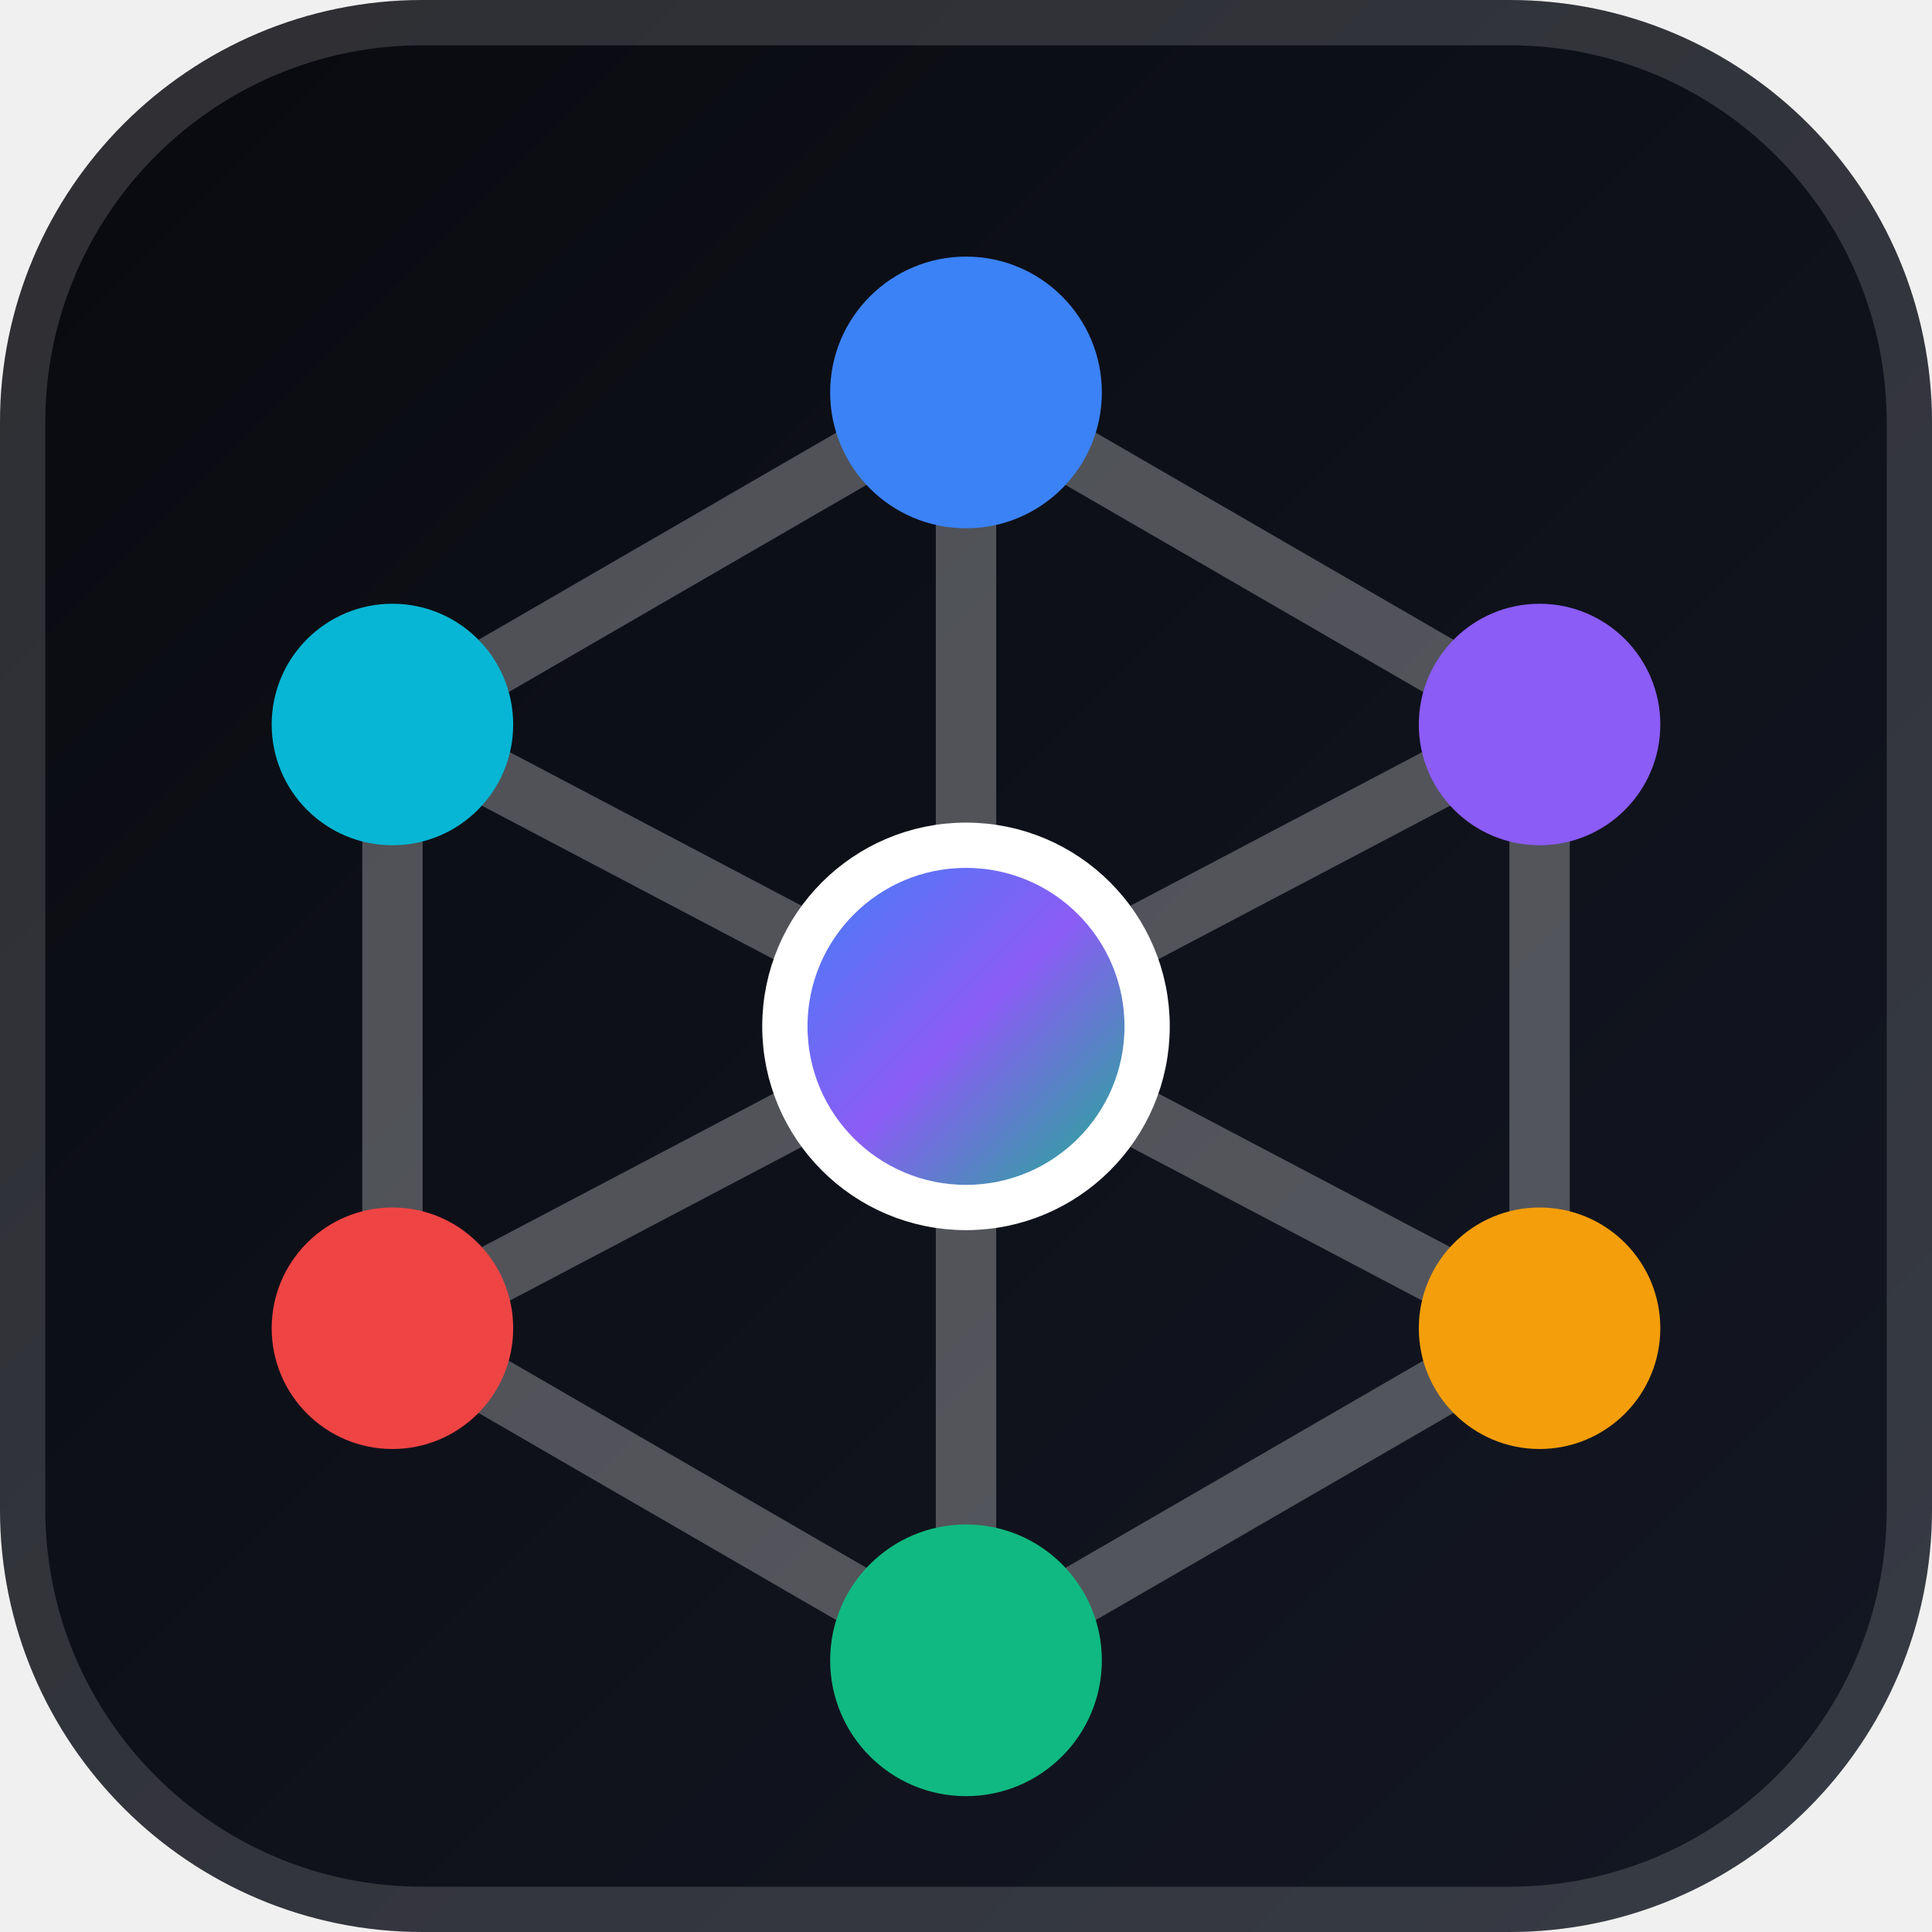
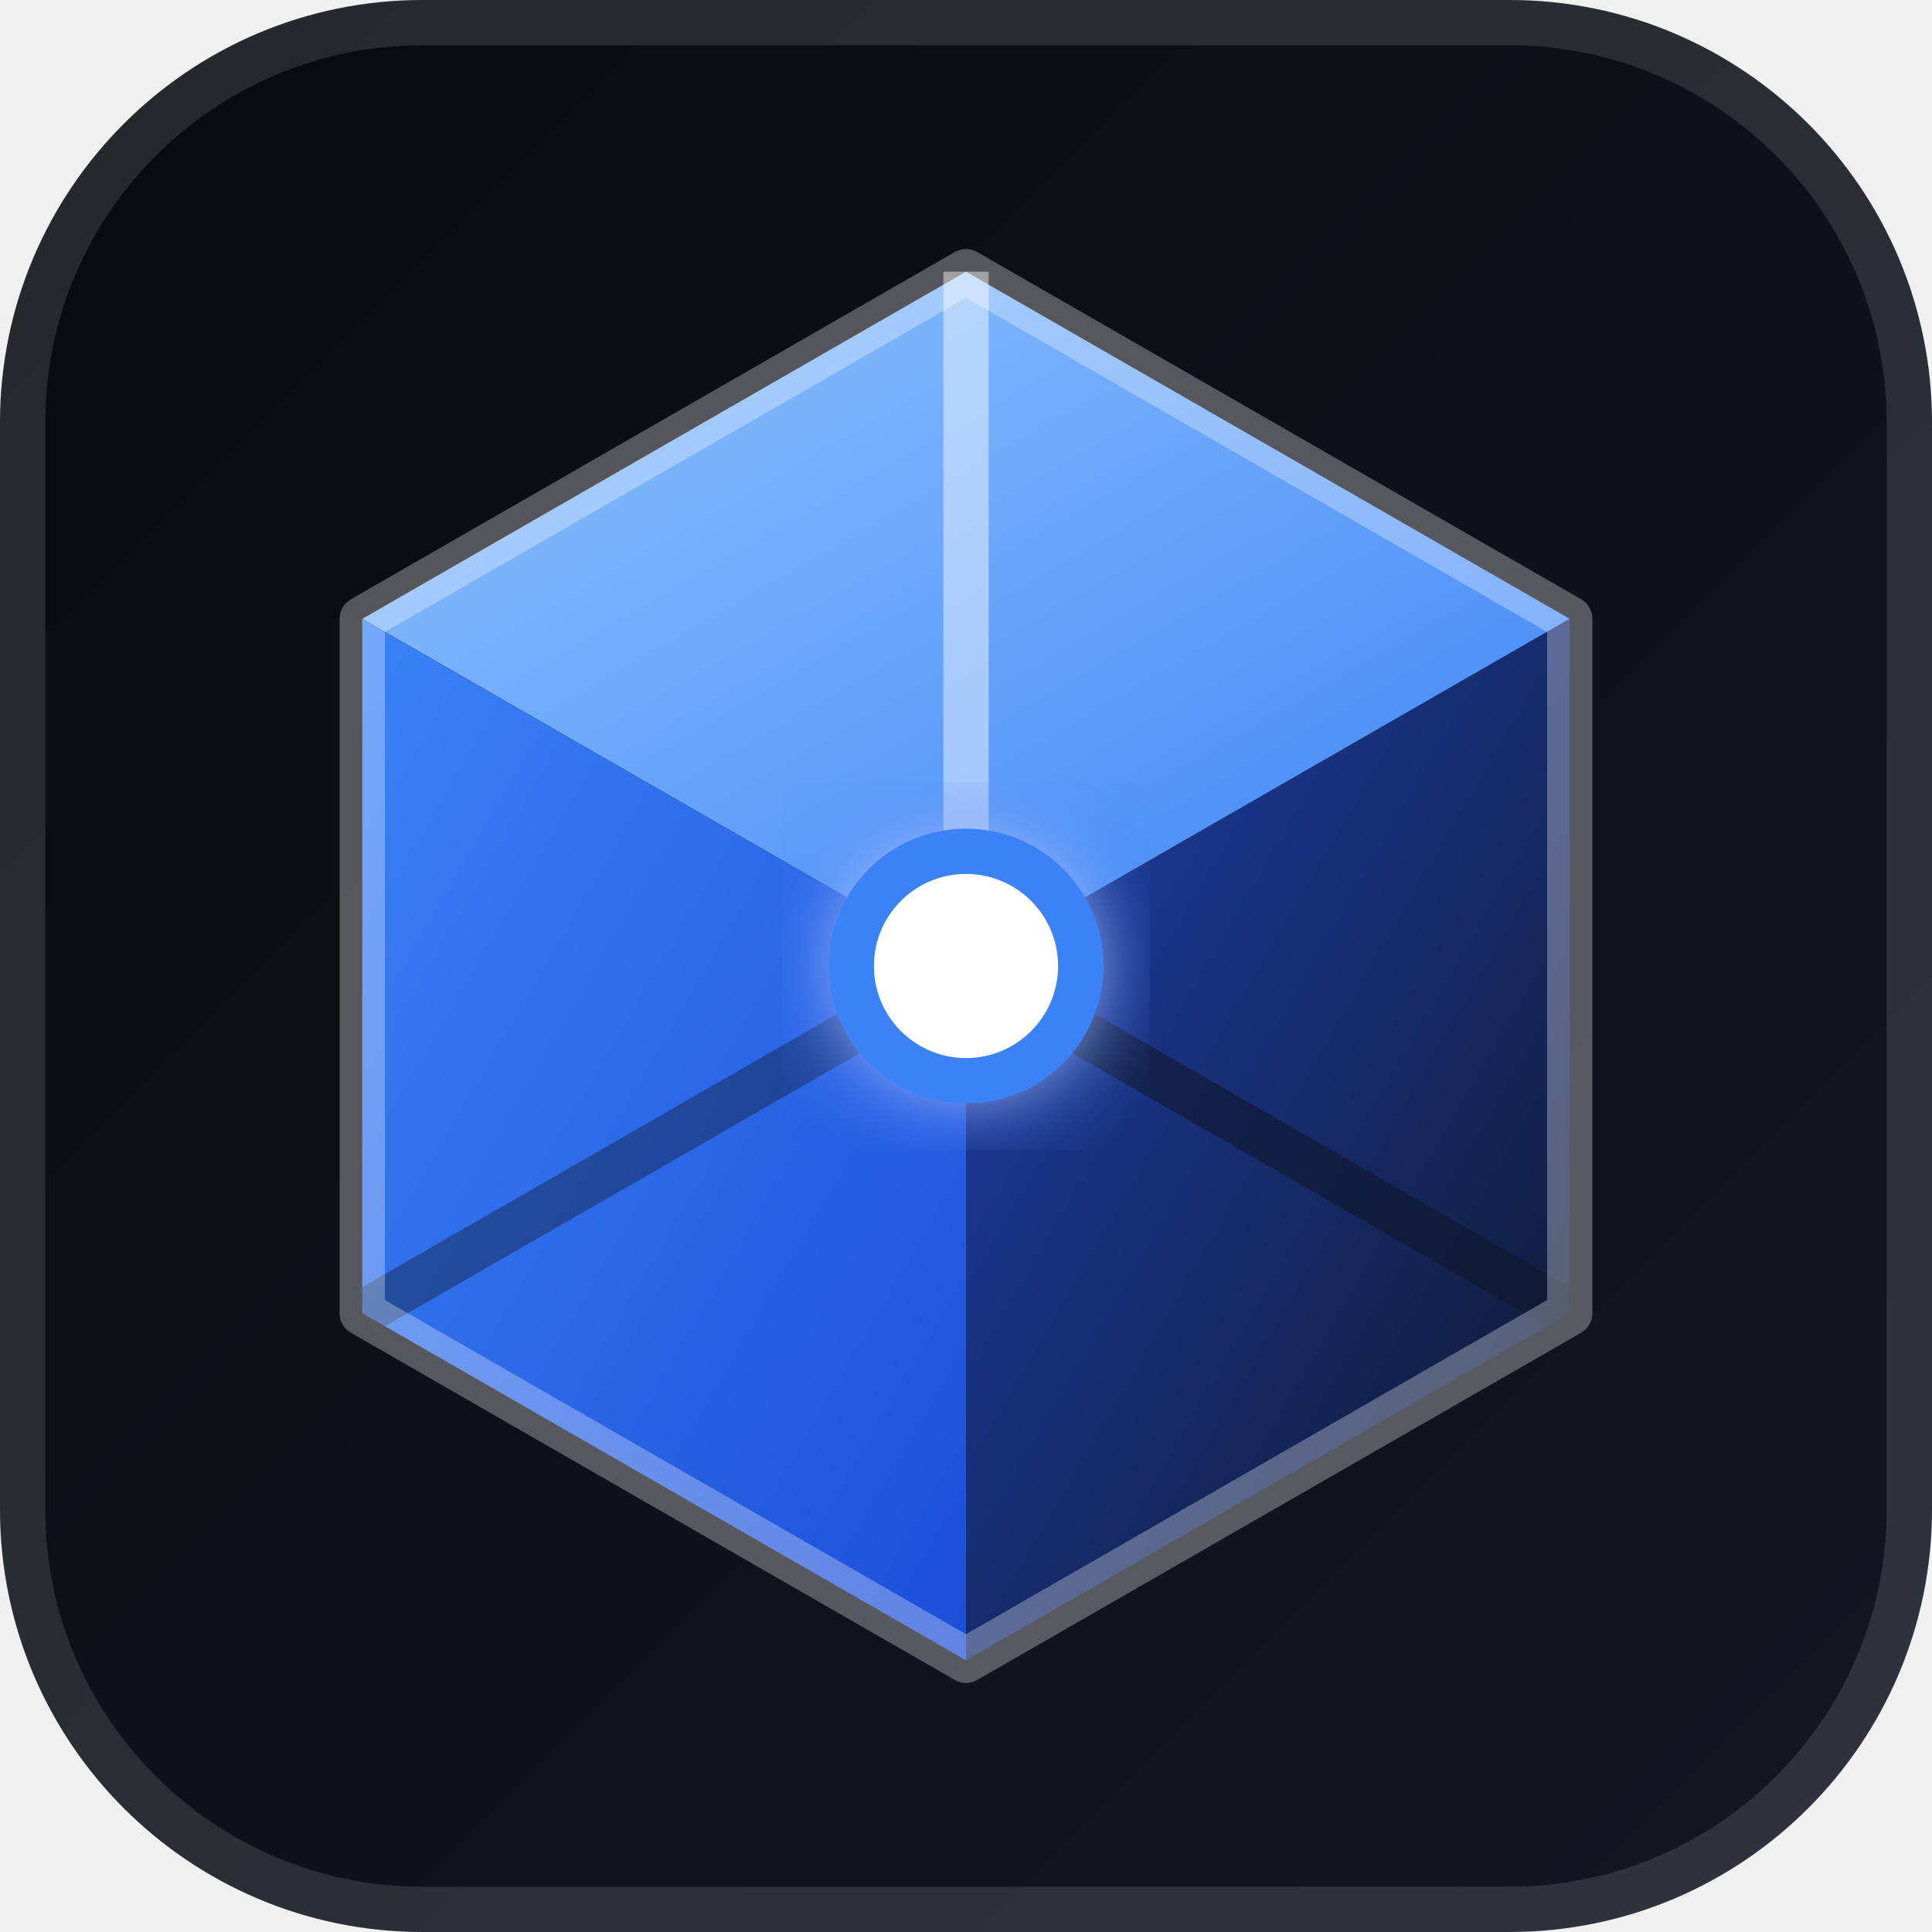
<svg xmlns="http://www.w3.org/2000/svg" viewBox="0 0 64 64" fill="none">
  <defs>
    <linearGradient id="bgGrad" x1="0%" y1="0%" x2="100%" y2="100%">
      <stop offset="0%" stop-color="#090a0f" />
      <stop offset="100%" stop-color="#141824" />
    </linearGradient>
-     <linearGradient id="nucleusGrad" x1="0%" y1="0%" x2="100%" y2="100%">
+     <linearGradient id="topFacetGrad" x1="0%" y1="0%" x2="100%" y2="100%">
+       <stop offset="0%" stop-color="#93c5fd" />
+       <stop offset="100%" stop-color="#3b82f6" />
+     </linearGradient>
+     <linearGradient id="leftFacetGrad" x1="0%" y1="0%" x2="100%" y2="100%">
      <stop offset="0%" stop-color="#3b82f6" />
-       <stop offset="50%" stop-color="#8b5cf6" />
-       <stop offset="100%" stop-color="#10b981" />
+       <stop offset="100%" stop-color="#1d4ed8" />
    </linearGradient>
+     <linearGradient id="rightFacetGrad" x1="0%" y1="0%" x2="100%" y2="100%">
+       <stop offset="0%" stop-color="#1e40af" />
+       <stop offset="100%" stop-color="#0f172a" />
+     </linearGradient>
+     <filter id="coreGlow" x="-30%" y="-30%" width="160%" height="160%">
+       <feGaussianBlur stdDeviation="1.5" result="glow" />
+       <feComposite in="SourceGraphic" in2="glow" operator="over" />
+     </filter>
  </defs>
  <rect width="64" height="64" rx="14" fill="url(#bgGrad)" />
-   <rect x="0.75" y="0.75" width="62.5" height="62.5" rx="13.25" stroke="rgba(255,255,255,0.15)" stroke-width="1.5" />
-   <g stroke="rgba(255,255,255,0.28)" stroke-width="2" stroke-linecap="round" stroke-linejoin="round">
-     <path d="M32 13 L51 24 L51 44 L32 55 L13 44 L13 24 Z" />
-     <path d="M32 34 L32 13" />
-     <path d="M32 34 L51 24" />
-     <path d="M32 34 L51 44" />
-     <path d="M32 34 L32 55" />
-     <path d="M32 34 L13 44" />
-     <path d="M32 34 L13 24" />
-   </g>
-   <circle cx="32" cy="13" r="4.5" fill="#3b82f6" />
-   <circle cx="51" cy="24" r="4" fill="#8b5cf6" />
-   <circle cx="51" cy="44" r="4" fill="#f59e0b" />
-   <circle cx="32" cy="55" r="4.5" fill="#10b981" />
-   <circle cx="13" cy="44" r="4" fill="#ef4444" />
-   <circle cx="13" cy="24" r="4" fill="#06b6d4" />
-   <circle cx="32" cy="34" r="6" fill="url(#nucleusGrad)" stroke="#ffffff" stroke-width="1.5" />
+   <rect x="0.75" y="0.75" width="62.5" height="62.5" rx="13.25" stroke="rgba(255, 255, 255, 0.12)" stroke-width="1.5" />
+   <polygon points="32,9 52,20.5 32,32 12,20.5" fill="url(#topFacetGrad)" />
+   <polygon points="12,20.5 32,32 32,55 12,43.5" fill="url(#leftFacetGrad)" />
+   <polygon points="32,32 52,20.5 52,43.5 32,55" fill="url(#rightFacetGrad)" />
+   <line x1="32" y1="32" x2="32" y2="9" stroke="rgba(255, 255, 255, 0.45)" stroke-width="1.5" />
+   <line x1="32" y1="32" x2="12" y2="43.5" stroke="rgba(15, 23, 42, 0.4)" stroke-width="1.5" />
+   <line x1="32" y1="32" x2="52" y2="43.5" stroke="rgba(15, 23, 42, 0.6)" stroke-width="1.5" />
+   <polygon points="32,9 52,20.5 52,43.5 32,55 12,43.5 12,20.5" fill="none" stroke="rgba(255, 255, 255, 0.3)" stroke-width="1.5" stroke-linejoin="round" />
+   <circle cx="32" cy="32" r="3.8" fill="#ffffff" stroke="#3b82f6" stroke-width="1.5" filter="url(#coreGlow)" />
</svg>
